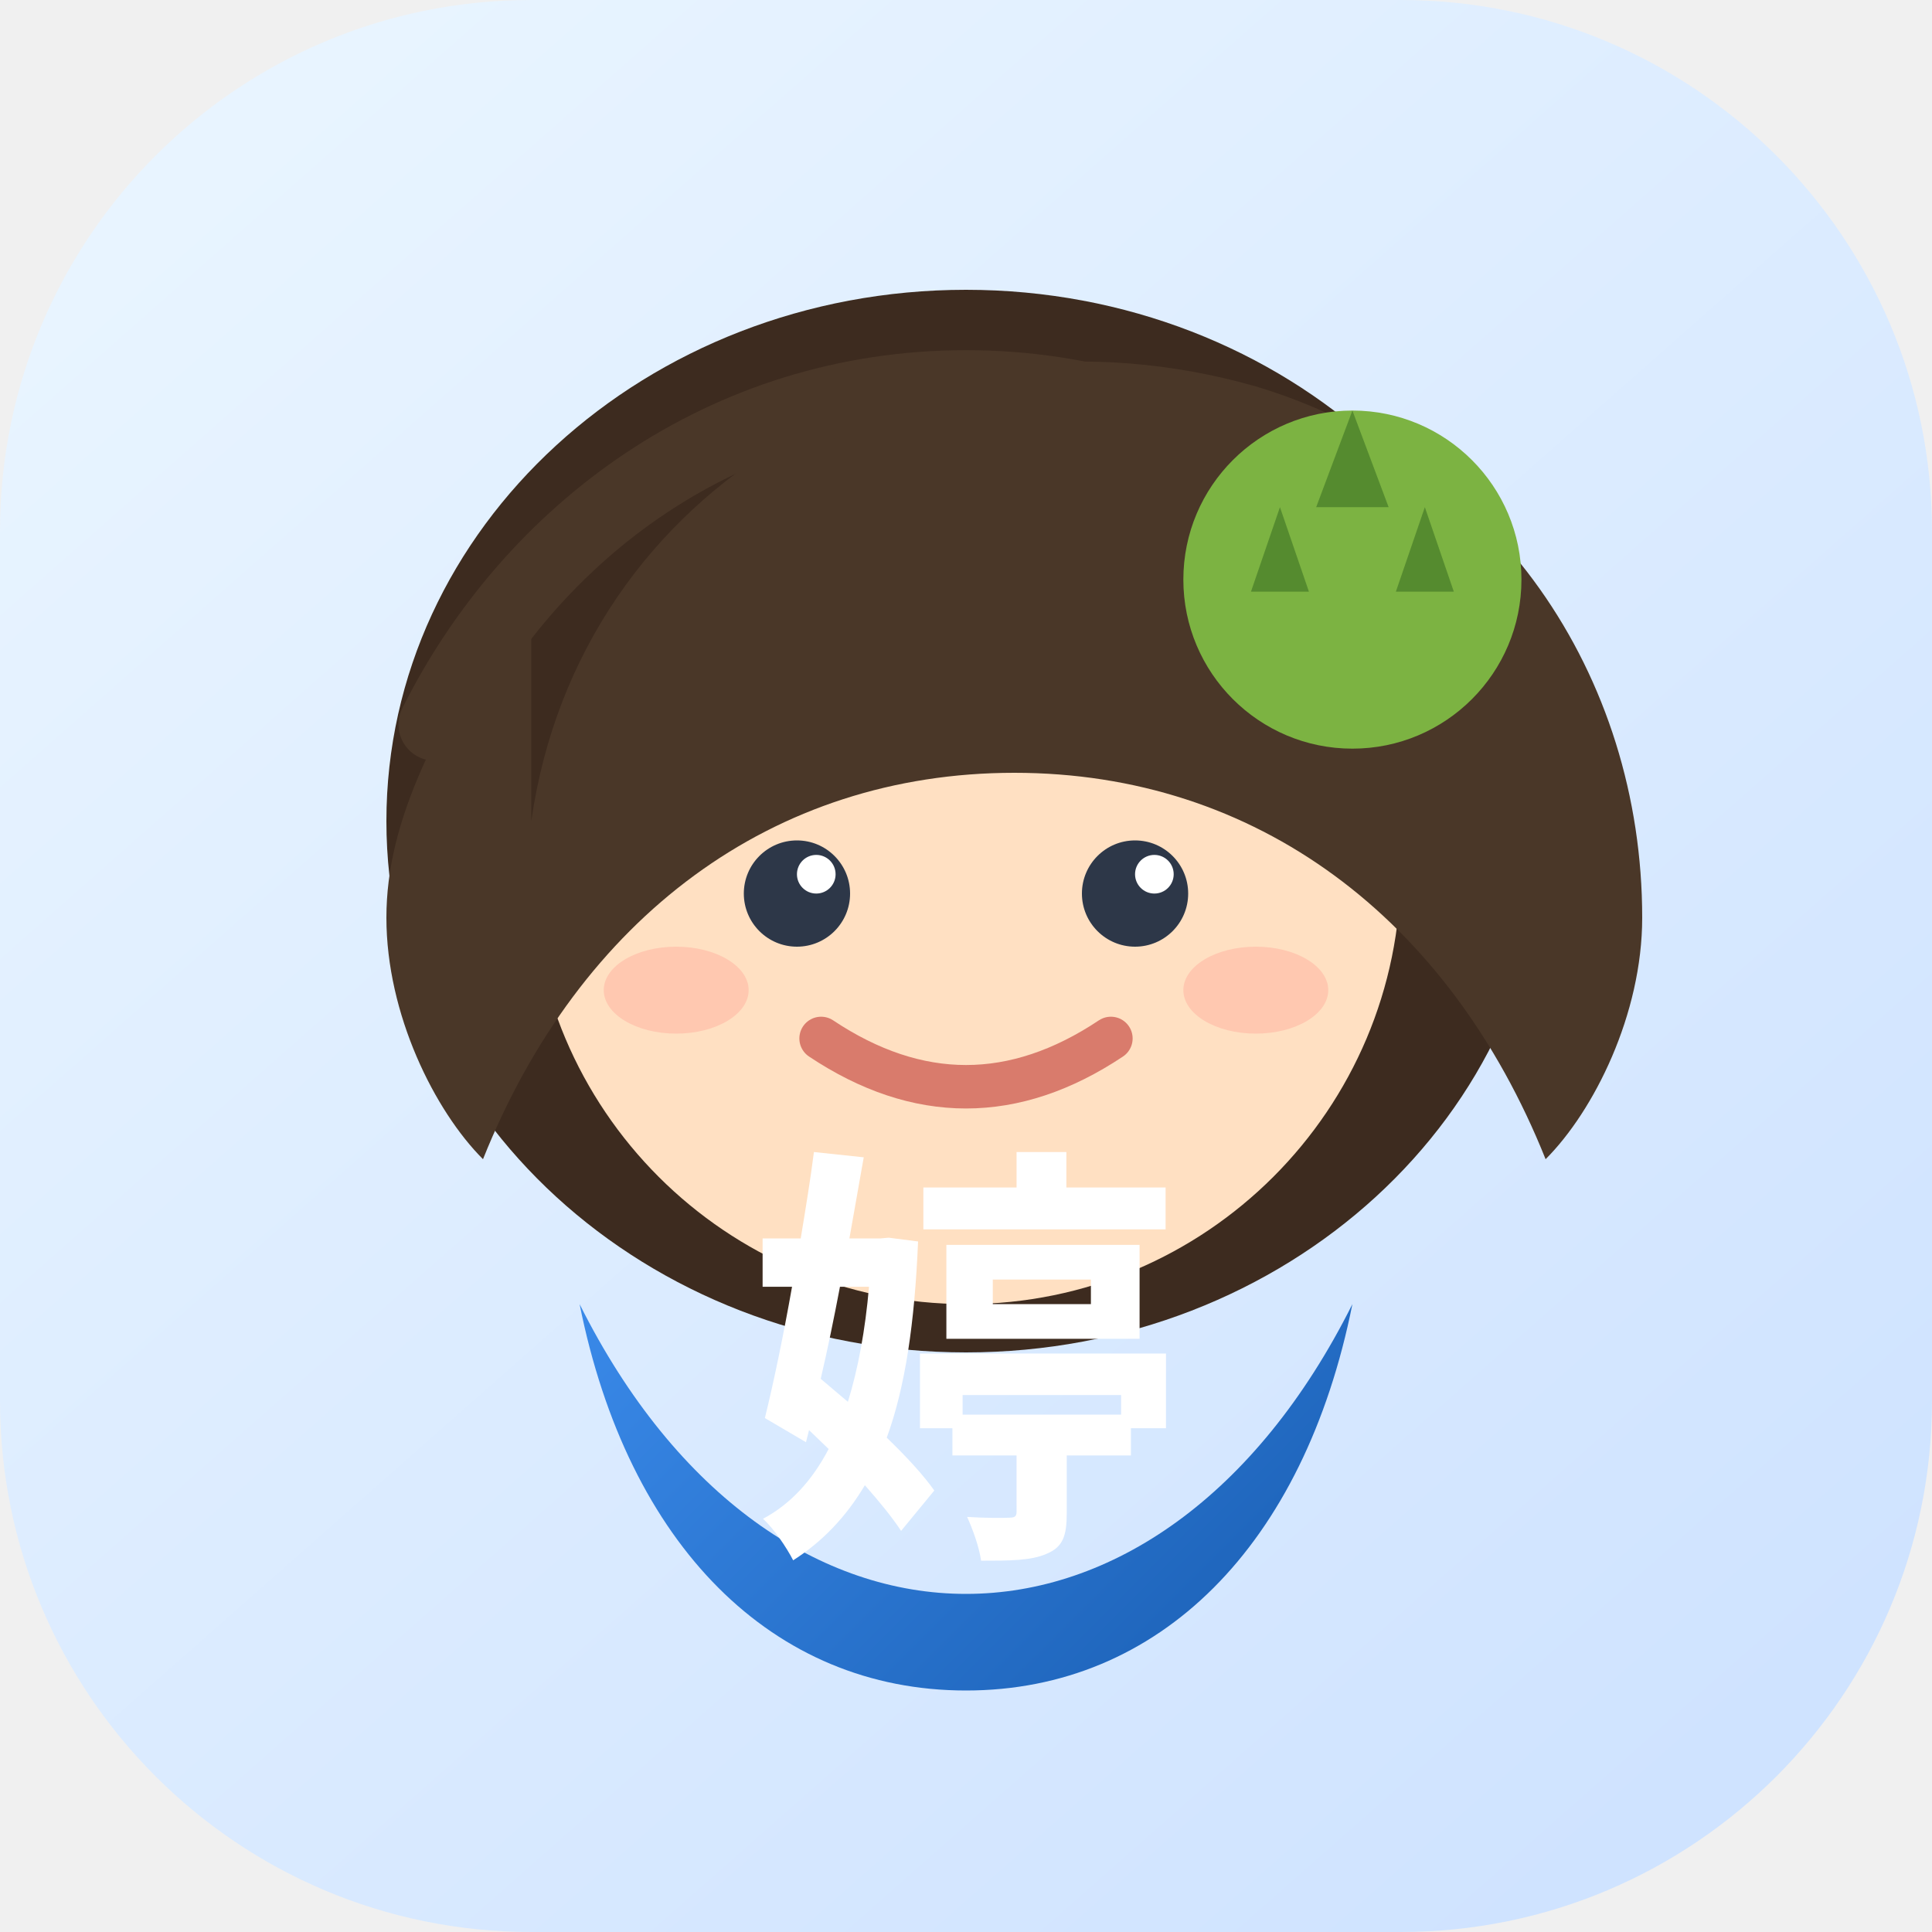
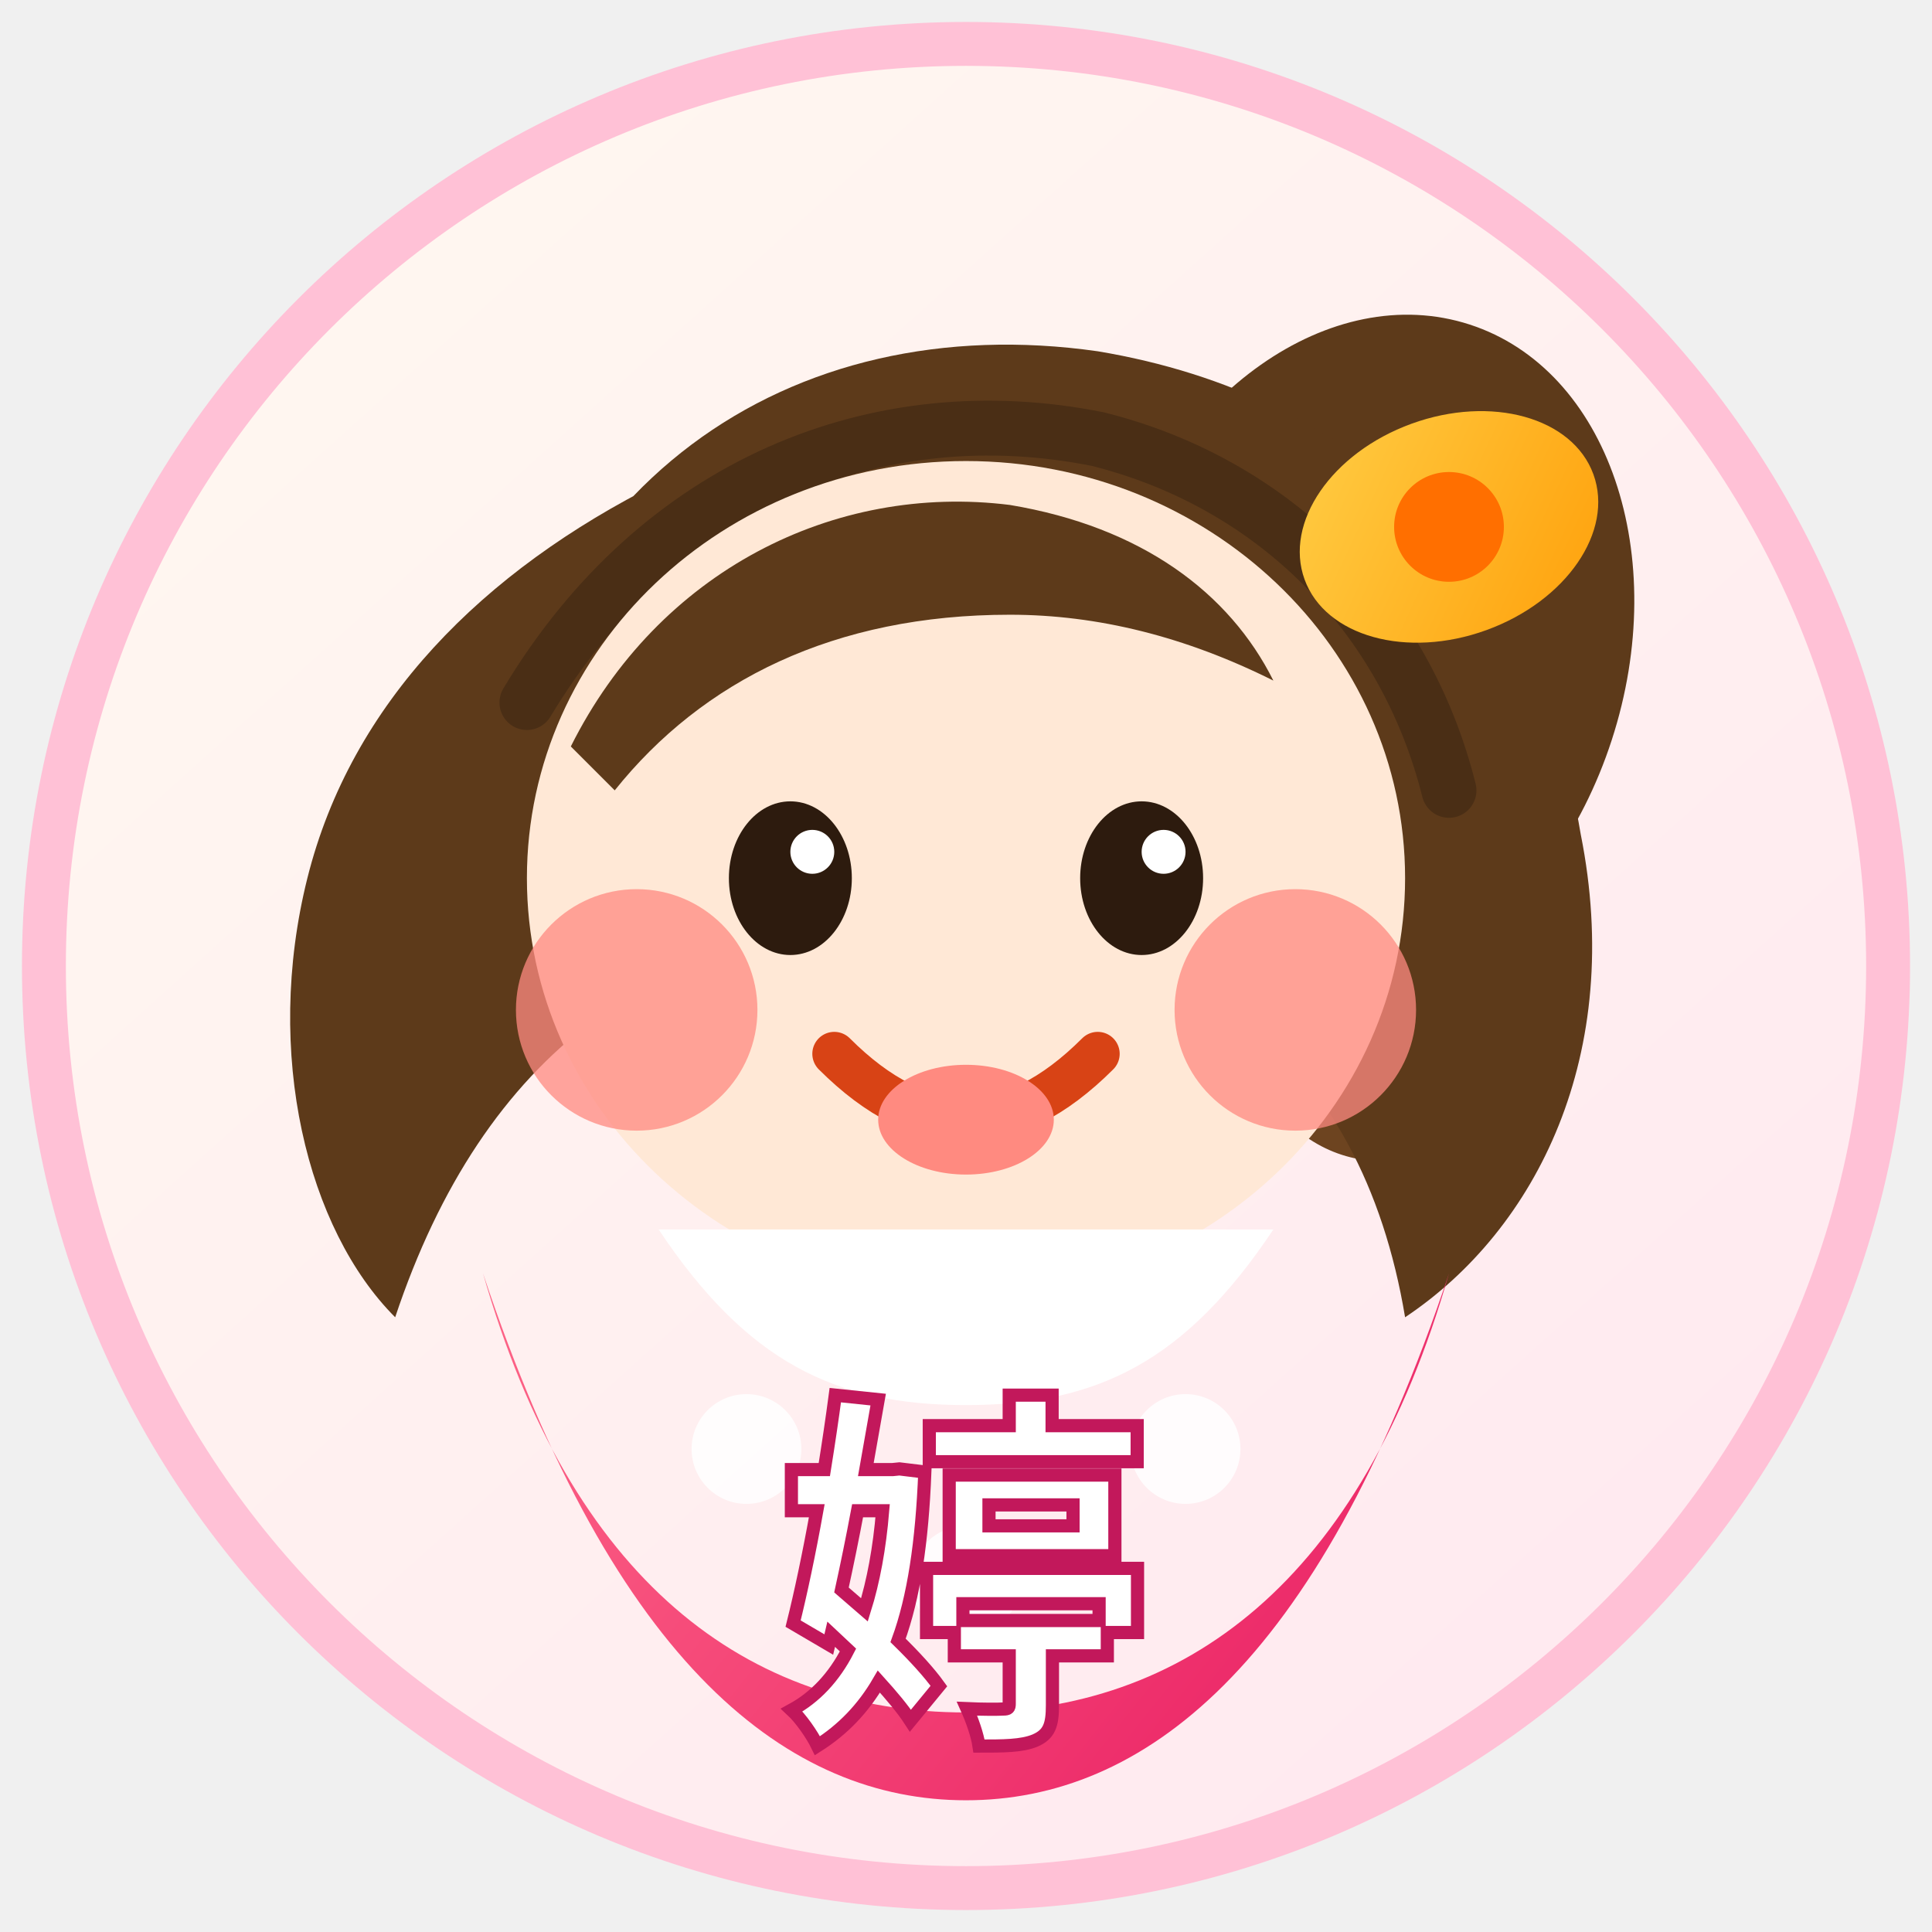
- <svg xmlns="http://www.w3.org/2000/svg" viewBox="0 0 80 80" fill="none">
+ <svg xmlns="http://www.w3.org/2000/svg" viewBox="0 0 88 88" fill="none">
  <defs>
-     <linearGradient id="bg" x1="10" y1="6" x2="70" y2="74" gradientUnits="userSpaceOnUse">
-       <stop stop-color="#e8f4ff" />
-       <stop offset="1" stop-color="#cfe3ff" />
+     <linearGradient id="bg" x1="8" y1="4" x2="80" y2="84" gradientUnits="userSpaceOnUse">
+       <stop stop-color="#fff8f0" />
+       <stop offset="1" stop-color="#ffe8f0" />
    </linearGradient>
-     <linearGradient id="dress" x1="28" y1="48" x2="52" y2="72" gradientUnits="userSpaceOnUse">
-       <stop stop-color="#3B8BEB" />
-       <stop offset="1" stop-color="#1A5FB4" />
+     <linearGradient id="dress" x1="24" y1="50" x2="64" y2="82" gradientUnits="userSpaceOnUse">
+       <stop stop-color="#ff6b8a" />
+       <stop offset="1" stop-color="#e91e63" />
+     </linearGradient>
+     <linearGradient id="bow" x1="58" y1="16" x2="74" y2="32" gradientUnits="userSpaceOnUse">
+       <stop stop-color="#ffd54f" />
+       <stop offset="1" stop-color="#ff9800" />
    </linearGradient>
  </defs>
-   <rect width="80" height="80" rx="22" fill="url(#bg)" />
-   <ellipse cx="40" cy="34" rx="24" ry="22" fill="#3d2b1f" />
-   <circle cx="40" cy="36" r="18" fill="#ffe0c2" />
-   <path d="M22 34c2-14 16-22 30-18 10 3 16 12 16 22 0 4-2 8-4 10-4-10-12-16-22-16s-18 6-22 16c-2-2-4-6-4-10 0-4 2-8 6-14z" fill="#4a3728" />
-   <path d="M18 30c4-8 12-14 22-14s18 6 22 14" stroke="#4a3728" stroke-width="3" stroke-linecap="round" />
-   <circle cx="33" cy="37" r="2.2" fill="#2d3748" />
-   <circle cx="47" cy="37" r="2.2" fill="#2d3748" />
-   <circle cx="33.8" cy="36.2" r="0.8" fill="#fff" />
-   <circle cx="47.8" cy="36.2" r="0.8" fill="#fff" />
-   <ellipse cx="28" cy="41" rx="3" ry="1.8" fill="#ffb4a2" opacity="0.55" />
-   <ellipse cx="52" cy="41" rx="3" ry="1.8" fill="#ffb4a2" opacity="0.55" />
-   <path d="M34 43 Q40 47 46 43" stroke="#d97b6c" stroke-width="1.8" stroke-linecap="round" fill="none" />
-   <path d="M24 54c4 8 10 12 16 12s12-4 16-12c-2 10-8 16-16 16s-14-6-16-16z" fill="url(#dress)" />
-   <text x="40" y="63" text-anchor="middle" font-family="'Noto Sans SC', 'PingFang SC', sans-serif" font-size="18" font-weight="700" fill="#ffffff">婷</text>
-   <circle cx="56" cy="24" r="7" fill="#7cb342" />
-   <path d="M56 17l1.5 4h-3z" fill="#558b2f" />
-   <path d="M53 21l1.2 3.5h-2.4z" fill="#558b2f" />
-   <path d="M59 21l1.2 3.5h-2.4z" fill="#558b2f" />
+   <circle cx="44" cy="44" r="42" fill="url(#bg)" stroke="#ffc1d6" stroke-width="2" />
+   <ellipse cx="62" cy="30" rx="12" ry="16" fill="#5d3a1a" transform="rotate(18 62 30)" />
+   <ellipse cx="64" cy="42" rx="8" ry="11" fill="#6d4420" transform="rotate(12 64 42)" />
+   <path d="M22 38c2-16 14-24 28-22 12 2 20 10 22 22 2 10-2 18-8 22-2-12-10-18-22-18s-20 6-24 18c-4-4-6-12-4-20 2-8 8-14 16-18z" fill="#5d3a1a" />
+   <path d="M24 32c6-10 16-14 26-12 8 2 14 8 16 16" stroke="#4a2e15" stroke-width="2.5" stroke-linecap="round" />
+   <ellipse cx="44" cy="40" rx="20" ry="19" fill="#ffe8d6" />
+   <path d="M26 34c4-8 12-12 20-11 6 1 10 4 12 8-4-2-8-3-12-3-8 0-14 3-18 8-1-1-2-2-2-2z" fill="#5d3a1a" />
+   <ellipse cx="36" cy="40" rx="2.8" ry="3.5" fill="#2d1b0e" />
+   <ellipse cx="52" cy="40" rx="2.8" ry="3.5" fill="#2d1b0e" />
+   <circle cx="37" cy="38.8" r="1" fill="#fff" />
+   <circle cx="53" cy="38.8" r="1" fill="#fff" />
+   <circle cx="29" cy="46" r="5.5" fill="#ff8a80" opacity="0.75" />
+   <circle cx="59" cy="46" r="5.5" fill="#ff8a80" opacity="0.75" />
+   <path d="M38 48 Q44 54 50 48" stroke="#d84315" stroke-width="2" stroke-linecap="round" fill="none" />
+   <ellipse cx="44" cy="51" rx="4" ry="2.5" fill="#ff8a80" />
+   <path d="M30 56h28c-4 6-8 8-14 8s-10-2-14-8z" fill="#fff" />
+   <path d="M22 58c6 18 14 24 22 24s16-6 22-24c-4 14-12 20-22 20s-18-6-22-20z" fill="url(#dress)" />
+   <circle cx="34" cy="66" r="2.5" fill="#fff" opacity="0.85" />
+   <circle cx="44" cy="72" r="2.5" fill="#fff" opacity="0.85" />
+   <circle cx="54" cy="66" r="2.5" fill="#fff" opacity="0.85" />
+   <ellipse cx="66" cy="24" rx="7" ry="5" fill="url(#bow)" transform="rotate(-20 66 24)" />
+   <circle cx="66" cy="24" r="2.5" fill="#ff6f00" />
+   <text x="44" y="78" text-anchor="middle" font-family="'Noto Sans SC', 'PingFang SC', sans-serif" font-size="17" font-weight="800" fill="#ffffff" stroke="#c2185b" stroke-width="0.6">婷</text>
</svg>
